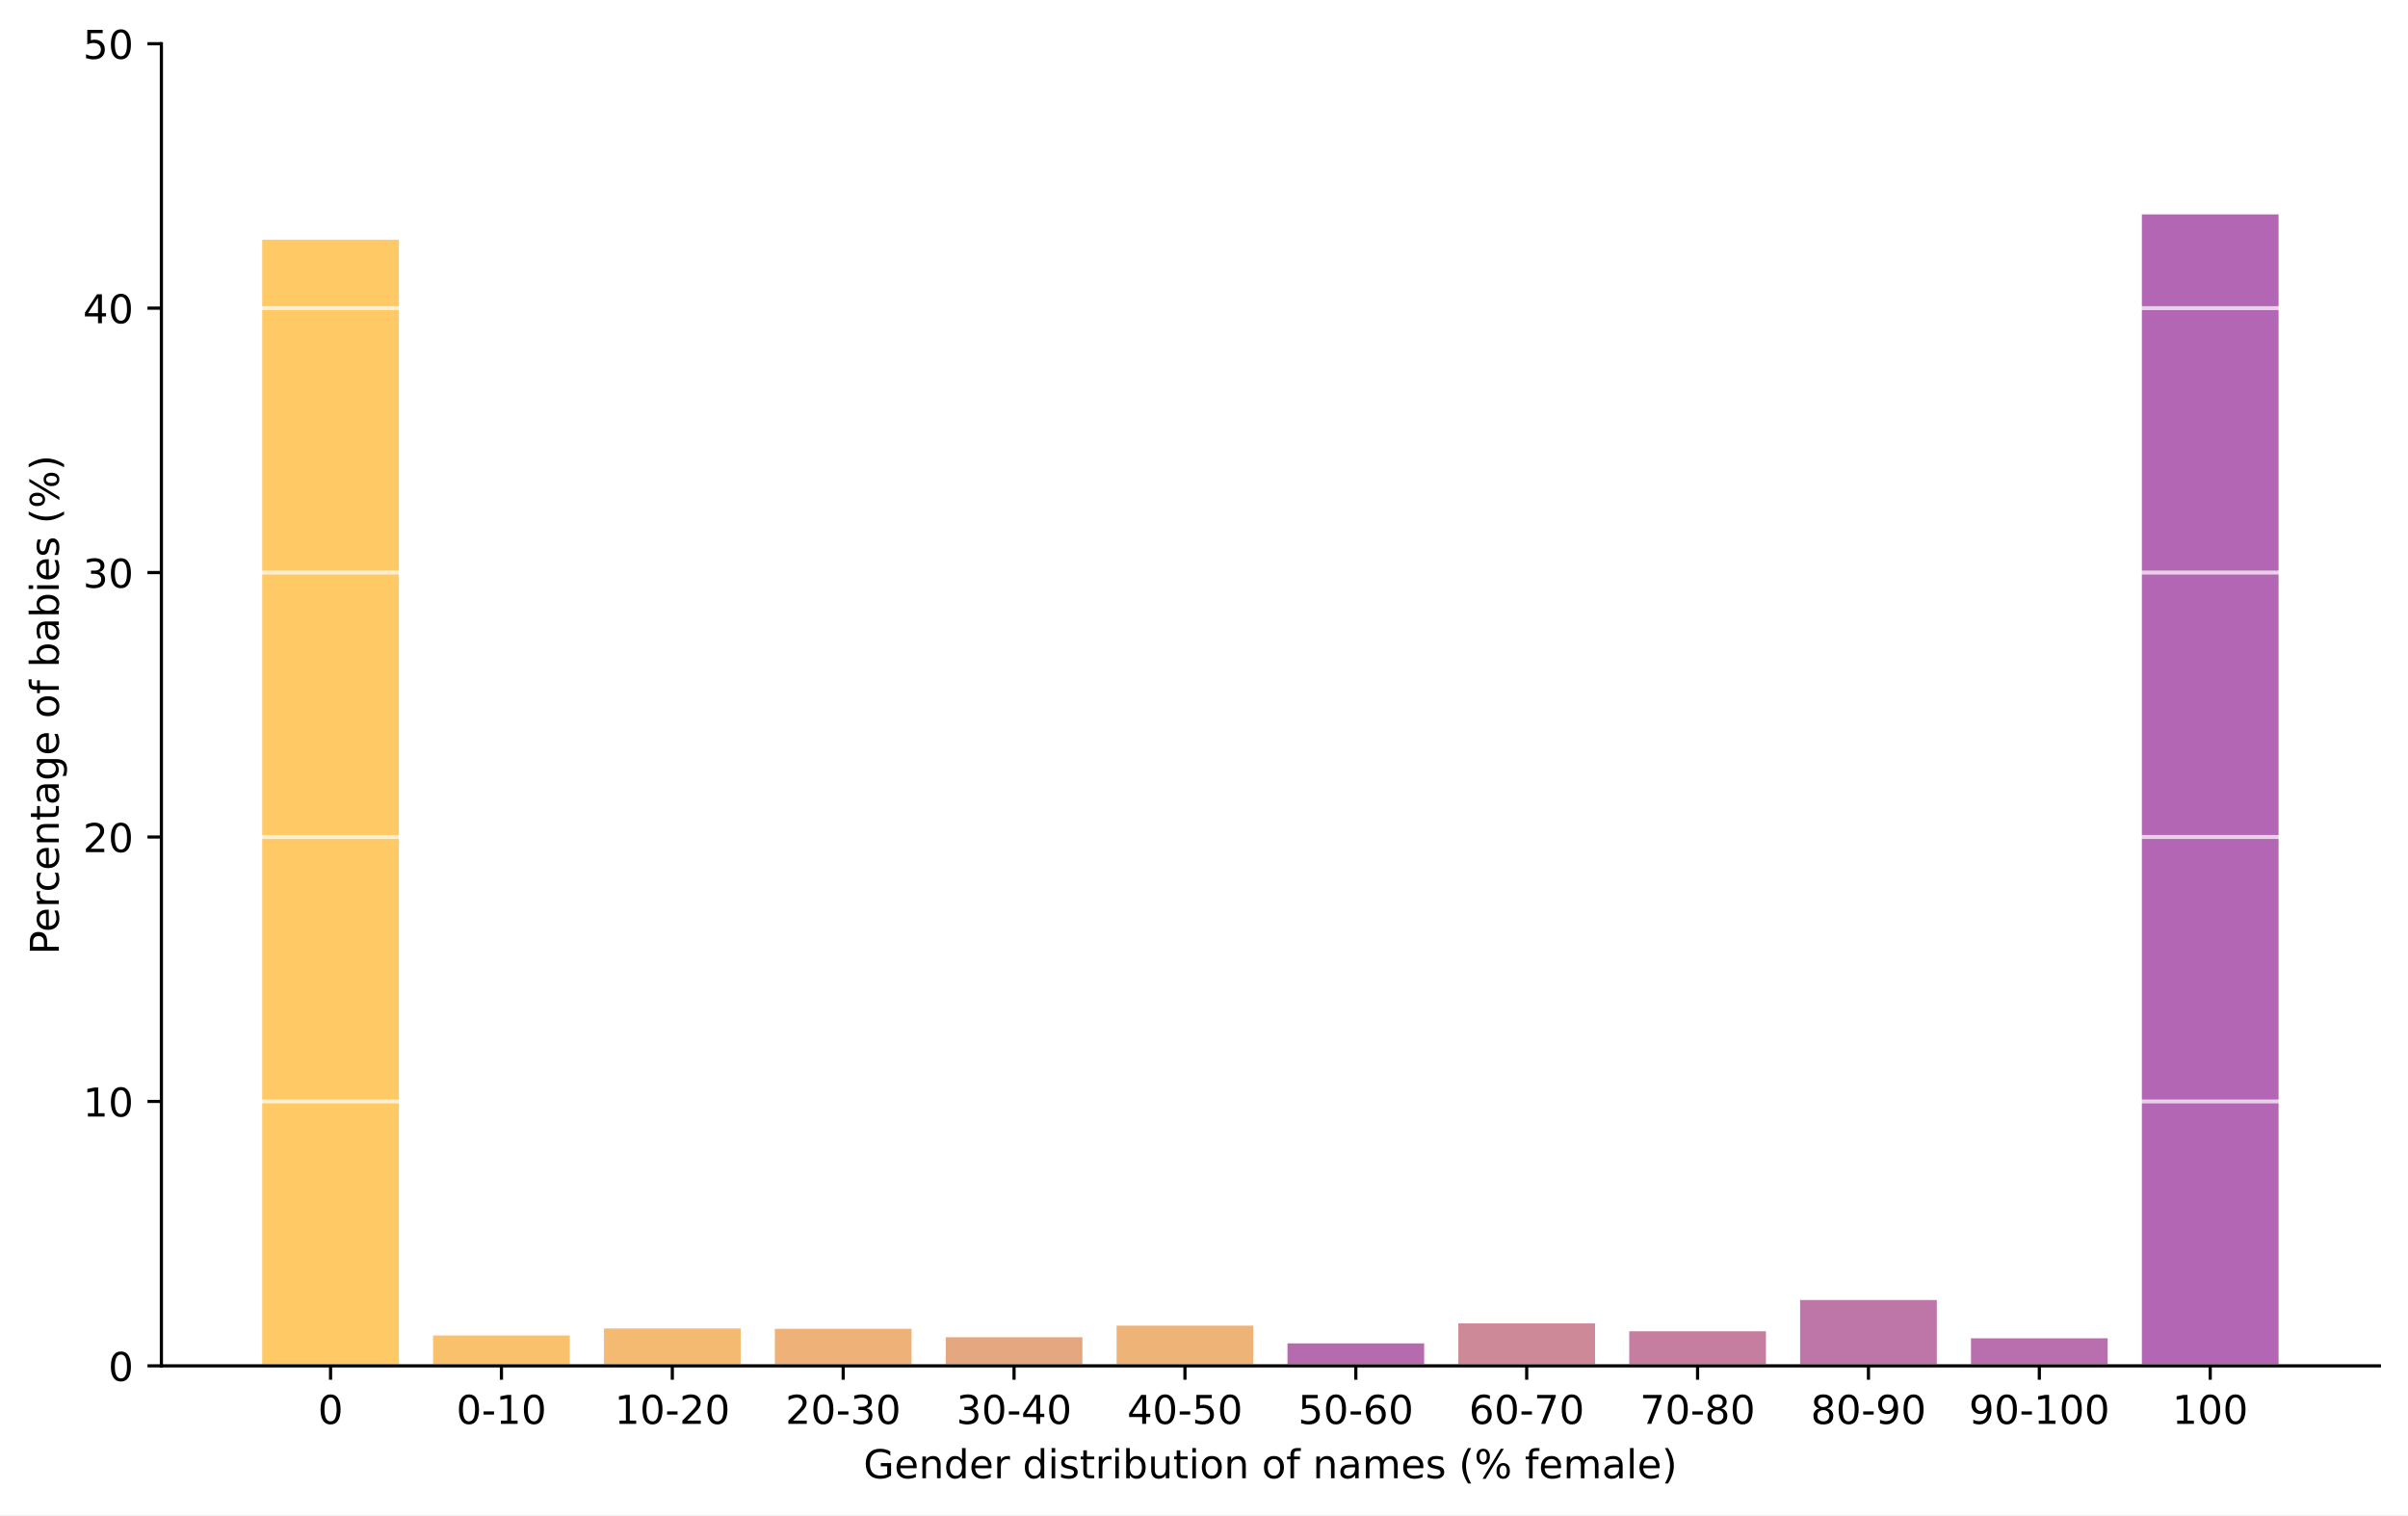
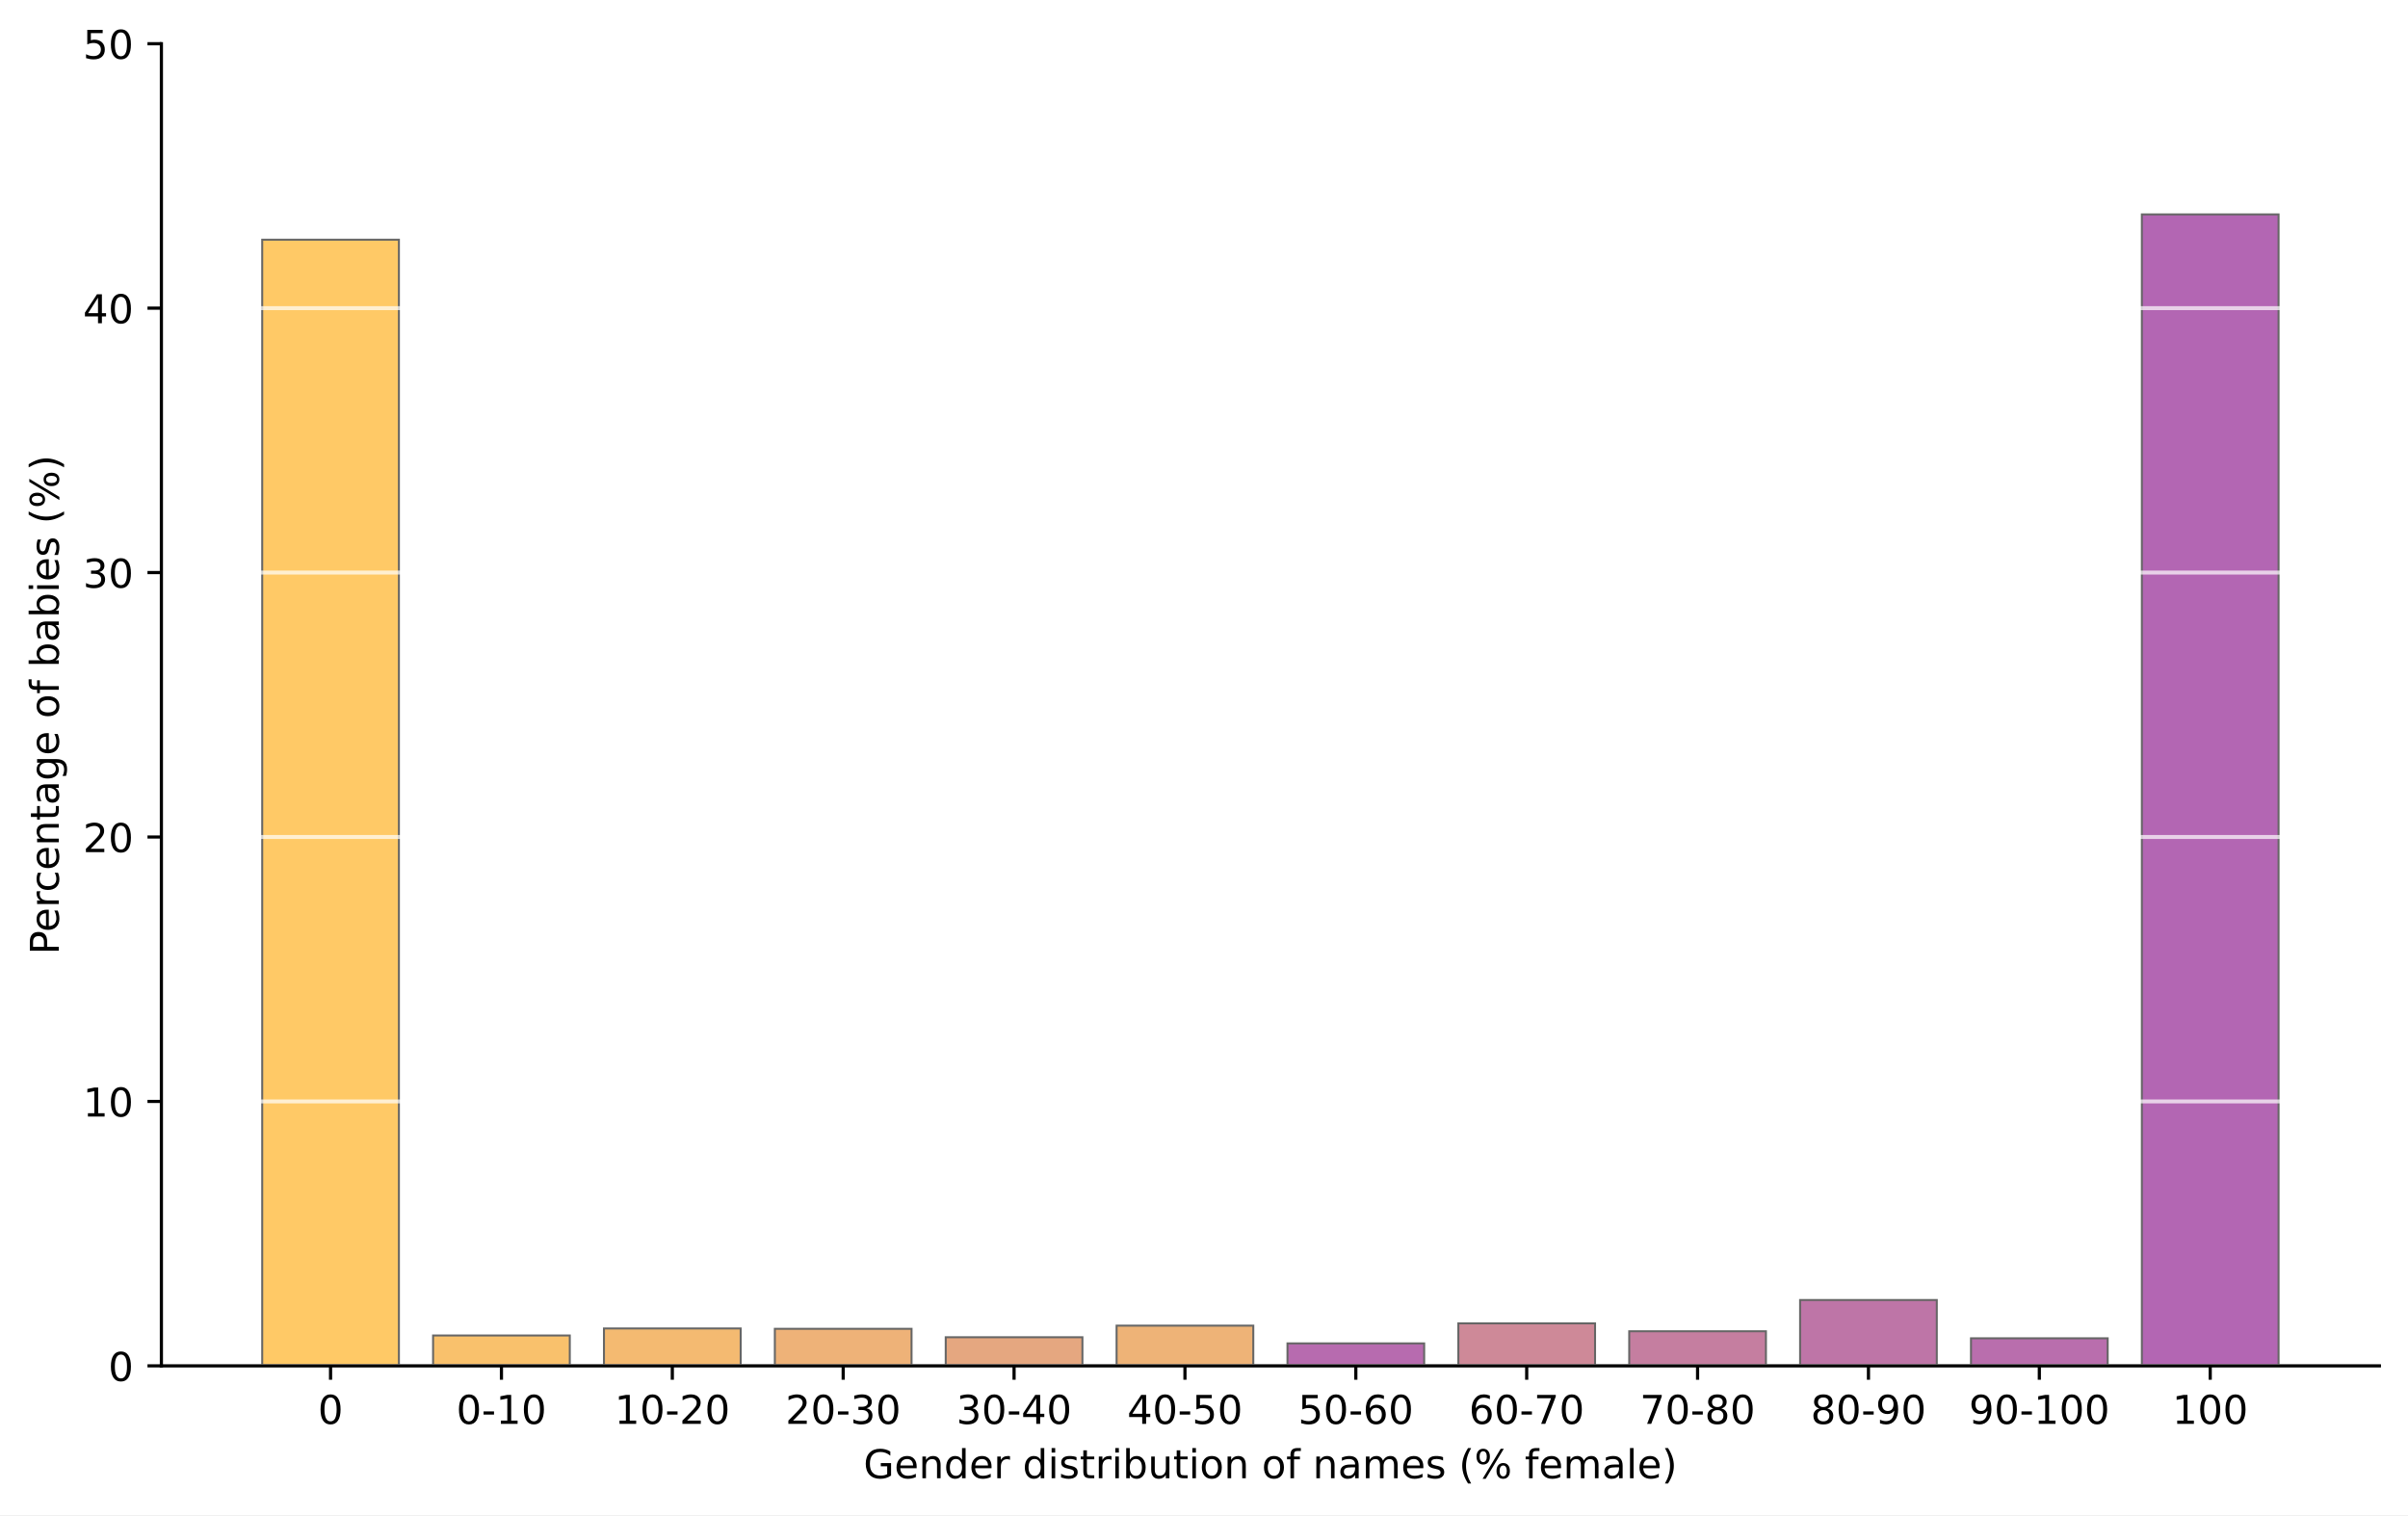
<svg xmlns="http://www.w3.org/2000/svg" xmlns:xlink="http://www.w3.org/1999/xlink" width="605.803pt" height="381.195pt" viewBox="0 0 605.803 381.195" version="1.1">
  <defs>
    <style type="text/css">*{stroke-linejoin: round; stroke-linecap: butt}</style>
  </defs>
  <g id="figure_1">
    <g id="patch_1">
      <path d="M 0 381.195  L 605.803 381.195  L 605.803 0  L 0 0  z " style="fill: #ffffff" />
    </g>
    <g id="axes_1">
      <g id="patch_2">
        <path d="M 40.603 343.639  L 598.603 343.639  L 598.603 10.999  L 40.603 10.999  z " style="fill: #ffffff" />
      </g>
      <g id="patch_3">
-         <path d="M 65.967 343.639  L 100.358 343.639  L 100.358 60.305  L 65.967 60.305  z " clip-path="url(#p995dcff036)" style="fill: #ffa500; opacity: 0.6" />
+         <path d="M 65.967 343.639  L 100.358 343.639  L 100.358 60.305  L 65.967 60.305  z " clip-path="url(#p2db63269e7)" style="fill: #ffa500; opacity: 0.6; stroke: #000000; stroke-width: 0.5; stroke-linejoin: miter" />
      </g>
      <g id="patch_4">
-         <path d="M 108.956 343.639  L 143.347 343.639  L 143.347 335.996  L 108.956 335.996  z " clip-path="url(#p995dcff036)" style="fill: #f5980a; opacity: 0.6" />
+         <path d="M 108.956 343.639  L 143.347 343.639  L 143.347 335.996  L 108.956 335.996  z " clip-path="url(#p2db63269e7)" style="fill: #f5980a; opacity: 0.6; stroke: #000000; stroke-width: 0.5; stroke-linejoin: miter" />
      </g>
      <g id="patch_5">
-         <path d="M 151.945 343.639  L 186.337 343.639  L 186.337 334.229  L 151.945 334.229  z " clip-path="url(#p995dcff036)" style="fill: #ec8c13; opacity: 0.6" />
+         <path d="M 151.945 343.639  L 186.337 343.639  L 186.337 334.229  L 151.945 334.229  z " clip-path="url(#p2db63269e7)" style="fill: #ec8c13; opacity: 0.6; stroke: #000000; stroke-width: 0.5; stroke-linejoin: miter" />
      </g>
      <g id="patch_6">
-         <path d="M 194.934 343.639  L 229.326 343.639  L 229.326 334.317  L 194.934 334.317  z " clip-path="url(#p995dcff036)" style="fill: #e27f1e; opacity: 0.6" />
+         <path d="M 194.934 343.639  L 229.326 343.639  L 229.326 334.317  L 194.934 334.317  z " clip-path="url(#p2db63269e7)" style="fill: #e27f1e; opacity: 0.6; stroke: #000000; stroke-width: 0.5; stroke-linejoin: miter" />
      </g>
      <g id="patch_7">
-         <path d="M 237.924 343.639  L 272.315 343.639  L 272.315 336.438  L 237.924 336.438  z " clip-path="url(#p995dcff036)" style="fill: #d46d2b; opacity: 0.6" />
+         <path d="M 237.924 343.639  L 272.315 343.639  L 272.315 336.438  L 237.924 336.438  z " clip-path="url(#p2db63269e7)" style="fill: #d46d2b; opacity: 0.6; stroke: #000000; stroke-width: 0.5; stroke-linejoin: miter" />
      </g>
      <g id="patch_8">
-         <path d="M 280.913 343.639  L 315.304 343.639  L 315.304 333.522  L 280.913 333.522  z " clip-path="url(#p995dcff036)" style="fill: #e3811c; opacity: 0.6" />
+         <path d="M 280.913 343.639  L 315.304 343.639  L 315.304 333.522  L 280.913 333.522  z " clip-path="url(#p2db63269e7)" style="fill: #e3811c; opacity: 0.6; stroke: #000000; stroke-width: 0.5; stroke-linejoin: miter" />
      </g>
      <g id="patch_9">
-         <path d="M 323.902 343.639  L 358.293 343.639  L 358.293 337.984  L 323.902 337.984  z " clip-path="url(#p995dcff036)" style="fill: #870979; opacity: 0.6" />
+         <path d="M 323.902 343.639  L 358.293 343.639  L 358.293 337.984  L 323.902 337.984  z " clip-path="url(#p2db63269e7)" style="fill: #870979; opacity: 0.6; stroke: #000000; stroke-width: 0.5; stroke-linejoin: miter" />
      </g>
      <g id="patch_10">
-         <path d="M 366.891 343.639  L 401.283 343.639  L 401.283 332.947  L 366.891 332.947  z " clip-path="url(#p995dcff036)" style="fill: #ad3a53; opacity: 0.6" />
+         <path d="M 366.891 343.639  L 401.283 343.639  L 401.283 332.947  L 366.891 332.947  z " clip-path="url(#p2db63269e7)" style="fill: #ad3a53; opacity: 0.6; stroke: #000000; stroke-width: 0.5; stroke-linejoin: miter" />
      </g>
      <g id="patch_11">
-         <path d="M 409.88 343.639  L 444.272 343.639  L 444.272 334.936  L 409.88 334.936  z " clip-path="url(#p995dcff036)" style="fill: #9f2861; opacity: 0.6" />
+         <path d="M 409.88 343.639  L 444.272 343.639  L 444.272 334.936  L 409.88 334.936  z " clip-path="url(#p2db63269e7)" style="fill: #9f2861; opacity: 0.6; stroke: #000000; stroke-width: 0.5; stroke-linejoin: miter" />
      </g>
      <g id="patch_12">
-         <path d="M 452.87 343.639  L 487.261 343.639  L 487.261 327.071  L 452.87 327.071  z " clip-path="url(#p995dcff036)" style="fill: #93196d; opacity: 0.6" />
+         <path d="M 452.87 343.639  L 487.261 343.639  L 487.261 327.071  L 452.87 327.071  z " clip-path="url(#p2db63269e7)" style="fill: #93196d; opacity: 0.6; stroke: #000000; stroke-width: 0.5; stroke-linejoin: miter" />
      </g>
      <g id="patch_13">
-         <path d="M 495.859 343.639  L 530.25 343.639  L 530.25 336.703  L 495.859 336.703  z " clip-path="url(#p995dcff036)" style="fill: #8a0d76; opacity: 0.6" />
+         <path d="M 495.859 343.639  L 530.25 343.639  L 530.25 336.703  L 495.859 336.703  z " clip-path="url(#p2db63269e7)" style="fill: #8a0d76; opacity: 0.6; stroke: #000000; stroke-width: 0.5; stroke-linejoin: miter" />
      </g>
      <g id="patch_14">
-         <path d="M 538.848 343.639  L 573.239 343.639  L 573.239 53.943  L 538.848 53.943  z " clip-path="url(#p995dcff036)" style="fill: #800080; opacity: 0.6" />
+         <path d="M 538.848 343.639  L 573.239 343.639  L 573.239 53.943  L 538.848 53.943  z " clip-path="url(#p2db63269e7)" style="fill: #800080; opacity: 0.6; stroke: #000000; stroke-width: 0.5; stroke-linejoin: miter" />
      </g>
      <g id="matplotlib.axis_1">
        <g id="xtick_1">
          <g id="line2d_1">
            <defs>
-               <path id="mebf0a37188" d="M 0 0  L 0 3.5  " style="stroke: #000000; stroke-width: 0.8" />
+               <path id="m149eb5a050" d="M 0 0  L 0 3.5  " style="stroke: #000000; stroke-width: 0.8" />
            </defs>
            <g>
-               <use xlink:href="#mebf0a37188" x="83.162" y="343.639" style="stroke: #000000; stroke-width: 0.8" />
+               <use xlink:href="#m149eb5a050" x="83.162" y="343.639" style="stroke: #000000; stroke-width: 0.8" />
            </g>
          </g>
          <g id="text_1">
            <g transform="translate(79.9812 358.2377) scale(0.1 -0.1)">
              <defs>
                <path id="DejaVuSans-30" d="M 2034 4250  Q 1547 4250 1301 3770  Q 1056 3291 1056 2328  Q 1056 1369 1301 889  Q 1547 409 2034 409  Q 2525 409 2770 889  Q 3016 1369 3016 2328  Q 3016 3291 2770 3770  Q 2525 4250 2034 4250  z M 2034 4750  Q 2819 4750 3233 4129  Q 3647 3509 3647 2328  Q 3647 1150 3233 529  Q 2819 -91 2034 -91  Q 1250 -91 836 529  Q 422 1150 422 2328  Q 422 3509 836 4129  Q 1250 4750 2034 4750  z " transform="scale(0.015625)" />
              </defs>
              <use xlink:href="#DejaVuSans-30" />
            </g>
          </g>
        </g>
        <g id="xtick_2">
          <g id="line2d_2">
            <g>
-               <use xlink:href="#mebf0a37188" x="126.152" y="343.639" style="stroke: #000000; stroke-width: 0.8" />
+               <use xlink:href="#m149eb5a050" x="126.152" y="343.639" style="stroke: #000000; stroke-width: 0.8" />
            </g>
          </g>
          <g id="text_2">
            <g transform="translate(114.804 358.2377) scale(0.1 -0.1)">
              <defs>
                <path id="DejaVuSans-2d" d="M 313 2009  L 1997 2009  L 1997 1497  L 313 1497  L 313 2009  z " transform="scale(0.015625)" />
                <path id="DejaVuSans-31" d="M 794 531  L 1825 531  L 1825 4091  L 703 3866  L 703 4441  L 1819 4666  L 2450 4666  L 2450 531  L 3481 531  L 3481 0  L 794 0  L 794 531  z " transform="scale(0.015625)" />
              </defs>
              <use xlink:href="#DejaVuSans-30" />
              <use xlink:href="#DejaVuSans-2d" transform="translate(63.62305 0)" />
              <use xlink:href="#DejaVuSans-31" transform="translate(99.70703 0)" />
              <use xlink:href="#DejaVuSans-30" transform="translate(163.3301 0)" />
            </g>
          </g>
        </g>
        <g id="xtick_3">
          <g id="line2d_3">
            <g>
-               <use xlink:href="#mebf0a37188" x="169.141" y="343.639" style="stroke: #000000; stroke-width: 0.8" />
+               <use xlink:href="#m149eb5a050" x="169.141" y="343.639" style="stroke: #000000; stroke-width: 0.8" />
            </g>
          </g>
          <g id="text_3">
            <g transform="translate(154.612 358.2377) scale(0.1 -0.1)">
              <defs>
                <path id="DejaVuSans-32" d="M 1228 531  L 3431 531  L 3431 0  L 469 0  L 469 531  Q 828 903 1448 1529  Q 2069 2156 2228 2338  Q 2531 2678 2651 2914  Q 2772 3150 2772 3378  Q 2772 3750 2511 3984  Q 2250 4219 1831 4219  Q 1534 4219 1204 4116  Q 875 4013 500 3803  L 500 4441  Q 881 4594 1212 4672  Q 1544 4750 1819 4750  Q 2544 4750 2975 4387  Q 3406 4025 3406 3419  Q 3406 3131 3298 2873  Q 3191 2616 2906 2266  Q 2828 2175 2409 1742  Q 1991 1309 1228 531  z " transform="scale(0.015625)" />
              </defs>
              <use xlink:href="#DejaVuSans-31" />
              <use xlink:href="#DejaVuSans-30" transform="translate(63.62305 0)" />
              <use xlink:href="#DejaVuSans-2d" transform="translate(127.2461 0)" />
              <use xlink:href="#DejaVuSans-32" transform="translate(163.3301 0)" />
              <use xlink:href="#DejaVuSans-30" transform="translate(226.9531 0)" />
            </g>
          </g>
        </g>
        <g id="xtick_4">
          <g id="line2d_4">
            <g>
-               <use xlink:href="#mebf0a37188" x="212.13" y="343.639" style="stroke: #000000; stroke-width: 0.8" />
+               <use xlink:href="#m149eb5a050" x="212.13" y="343.639" style="stroke: #000000; stroke-width: 0.8" />
            </g>
          </g>
          <g id="text_4">
            <g transform="translate(197.6012 358.2377) scale(0.1 -0.1)">
              <defs>
                <path id="DejaVuSans-33" d="M 2597 2516  Q 3050 2419 3304 2112  Q 3559 1806 3559 1356  Q 3559 666 3084 287  Q 2609 -91 1734 -91  Q 1441 -91 1130 -33  Q 819 25 488 141  L 488 750  Q 750 597 1062 519  Q 1375 441 1716 441  Q 2309 441 2620 675  Q 2931 909 2931 1356  Q 2931 1769 2642 2001  Q 2353 2234 1838 2234  L 1294 2234  L 1294 2753  L 1863 2753  Q 2328 2753 2575 2939  Q 2822 3125 2822 3475  Q 2822 3834 2567 4026  Q 2313 4219 1838 4219  Q 1578 4219 1281 4162  Q 984 4106 628 3988  L 628 4550  Q 988 4650 1302 4700  Q 1616 4750 1894 4750  Q 2613 4750 3031 4423  Q 3450 4097 3450 3541  Q 3450 3153 3228 2886  Q 3006 2619 2597 2516  z " transform="scale(0.015625)" />
              </defs>
              <use xlink:href="#DejaVuSans-32" />
              <use xlink:href="#DejaVuSans-30" transform="translate(63.62305 0)" />
              <use xlink:href="#DejaVuSans-2d" transform="translate(127.2461 0)" />
              <use xlink:href="#DejaVuSans-33" transform="translate(163.3301 0)" />
              <use xlink:href="#DejaVuSans-30" transform="translate(226.9531 0)" />
            </g>
          </g>
        </g>
        <g id="xtick_5">
          <g id="line2d_5">
            <g>
-               <use xlink:href="#mebf0a37188" x="255.119" y="343.639" style="stroke: #000000; stroke-width: 0.8" />
+               <use xlink:href="#m149eb5a050" x="255.119" y="343.639" style="stroke: #000000; stroke-width: 0.8" />
            </g>
          </g>
          <g id="text_5">
            <g transform="translate(240.5904 358.2377) scale(0.1 -0.1)">
              <defs>
                <path id="DejaVuSans-34" d="M 2419 4116  L 825 1625  L 2419 1625  L 2419 4116  z M 2253 4666  L 3047 4666  L 3047 1625  L 3713 1625  L 3713 1100  L 3047 1100  L 3047 0  L 2419 0  L 2419 1100  L 313 1100  L 313 1709  L 2253 4666  z " transform="scale(0.015625)" />
              </defs>
              <use xlink:href="#DejaVuSans-33" />
              <use xlink:href="#DejaVuSans-30" transform="translate(63.62305 0)" />
              <use xlink:href="#DejaVuSans-2d" transform="translate(127.2461 0)" />
              <use xlink:href="#DejaVuSans-34" transform="translate(163.3301 0)" />
              <use xlink:href="#DejaVuSans-30" transform="translate(226.9531 0)" />
            </g>
          </g>
        </g>
        <g id="xtick_6">
          <g id="line2d_6">
            <g>
-               <use xlink:href="#mebf0a37188" x="298.109" y="343.639" style="stroke: #000000; stroke-width: 0.8" />
+               <use xlink:href="#m149eb5a050" x="298.109" y="343.639" style="stroke: #000000; stroke-width: 0.8" />
            </g>
          </g>
          <g id="text_6">
            <g transform="translate(283.5796 358.2377) scale(0.1 -0.1)">
              <defs>
                <path id="DejaVuSans-35" d="M 691 4666  L 3169 4666  L 3169 4134  L 1269 4134  L 1269 2991  Q 1406 3038 1543 3061  Q 1681 3084 1819 3084  Q 2600 3084 3056 2656  Q 3513 2228 3513 1497  Q 3513 744 3044 326  Q 2575 -91 1722 -91  Q 1428 -91 1123 -41  Q 819 9 494 109  L 494 744  Q 775 591 1075 516  Q 1375 441 1709 441  Q 2250 441 2565 725  Q 2881 1009 2881 1497  Q 2881 1984 2565 2268  Q 2250 2553 1709 2553  Q 1456 2553 1204 2497  Q 953 2441 691 2322  L 691 4666  z " transform="scale(0.015625)" />
              </defs>
              <use xlink:href="#DejaVuSans-34" />
              <use xlink:href="#DejaVuSans-30" transform="translate(63.62305 0)" />
              <use xlink:href="#DejaVuSans-2d" transform="translate(127.2461 0)" />
              <use xlink:href="#DejaVuSans-35" transform="translate(163.3301 0)" />
              <use xlink:href="#DejaVuSans-30" transform="translate(226.9531 0)" />
            </g>
          </g>
        </g>
        <g id="xtick_7">
          <g id="line2d_7">
            <g>
-               <use xlink:href="#mebf0a37188" x="341.098" y="343.639" style="stroke: #000000; stroke-width: 0.8" />
+               <use xlink:href="#m149eb5a050" x="341.098" y="343.639" style="stroke: #000000; stroke-width: 0.8" />
            </g>
          </g>
          <g id="text_7">
            <g transform="translate(326.5688 358.2377) scale(0.1 -0.1)">
              <defs>
                <path id="DejaVuSans-36" d="M 2113 2584  Q 1688 2584 1439 2293  Q 1191 2003 1191 1497  Q 1191 994 1439 701  Q 1688 409 2113 409  Q 2538 409 2786 701  Q 3034 994 3034 1497  Q 3034 2003 2786 2293  Q 2538 2584 2113 2584  z M 3366 4563  L 3366 3988  Q 3128 4100 2886 4159  Q 2644 4219 2406 4219  Q 1781 4219 1451 3797  Q 1122 3375 1075 2522  Q 1259 2794 1537 2939  Q 1816 3084 2150 3084  Q 2853 3084 3261 2657  Q 3669 2231 3669 1497  Q 3669 778 3244 343  Q 2819 -91 2113 -91  Q 1303 -91 875 529  Q 447 1150 447 2328  Q 447 3434 972 4092  Q 1497 4750 2381 4750  Q 2619 4750 2861 4703  Q 3103 4656 3366 4563  z " transform="scale(0.015625)" />
              </defs>
              <use xlink:href="#DejaVuSans-35" />
              <use xlink:href="#DejaVuSans-30" transform="translate(63.62305 0)" />
              <use xlink:href="#DejaVuSans-2d" transform="translate(127.2461 0)" />
              <use xlink:href="#DejaVuSans-36" transform="translate(163.3301 0)" />
              <use xlink:href="#DejaVuSans-30" transform="translate(226.9531 0)" />
            </g>
          </g>
        </g>
        <g id="xtick_8">
          <g id="line2d_8">
            <g>
-               <use xlink:href="#mebf0a37188" x="384.087" y="343.639" style="stroke: #000000; stroke-width: 0.8" />
+               <use xlink:href="#m149eb5a050" x="384.087" y="343.639" style="stroke: #000000; stroke-width: 0.8" />
            </g>
          </g>
          <g id="text_8">
            <g transform="translate(369.558 358.2377) scale(0.1 -0.1)">
              <defs>
                <path id="DejaVuSans-37" d="M 525 4666  L 3525 4666  L 3525 4397  L 1831 0  L 1172 0  L 2766 4134  L 525 4134  L 525 4666  z " transform="scale(0.015625)" />
              </defs>
              <use xlink:href="#DejaVuSans-36" />
              <use xlink:href="#DejaVuSans-30" transform="translate(63.62305 0)" />
              <use xlink:href="#DejaVuSans-2d" transform="translate(127.2461 0)" />
              <use xlink:href="#DejaVuSans-37" transform="translate(163.3301 0)" />
              <use xlink:href="#DejaVuSans-30" transform="translate(226.9531 0)" />
            </g>
          </g>
        </g>
        <g id="xtick_9">
          <g id="line2d_9">
            <g>
-               <use xlink:href="#mebf0a37188" x="427.076" y="343.639" style="stroke: #000000; stroke-width: 0.8" />
+               <use xlink:href="#m149eb5a050" x="427.076" y="343.639" style="stroke: #000000; stroke-width: 0.8" />
            </g>
          </g>
          <g id="text_9">
            <g transform="translate(412.5473 358.2377) scale(0.1 -0.1)">
              <defs>
                <path id="DejaVuSans-38" d="M 2034 2216  Q 1584 2216 1326 1975  Q 1069 1734 1069 1313  Q 1069 891 1326 650  Q 1584 409 2034 409  Q 2484 409 2743 651  Q 3003 894 3003 1313  Q 3003 1734 2745 1975  Q 2488 2216 2034 2216  z M 1403 2484  Q 997 2584 770 2862  Q 544 3141 544 3541  Q 544 4100 942 4425  Q 1341 4750 2034 4750  Q 2731 4750 3128 4425  Q 3525 4100 3525 3541  Q 3525 3141 3298 2862  Q 3072 2584 2669 2484  Q 3125 2378 3379 2068  Q 3634 1759 3634 1313  Q 3634 634 3220 271  Q 2806 -91 2034 -91  Q 1263 -91 848 271  Q 434 634 434 1313  Q 434 1759 690 2068  Q 947 2378 1403 2484  z M 1172 3481  Q 1172 3119 1398 2916  Q 1625 2713 2034 2713  Q 2441 2713 2670 2916  Q 2900 3119 2900 3481  Q 2900 3844 2670 4047  Q 2441 4250 2034 4250  Q 1625 4250 1398 4047  Q 1172 3844 1172 3481  z " transform="scale(0.015625)" />
              </defs>
              <use xlink:href="#DejaVuSans-37" />
              <use xlink:href="#DejaVuSans-30" transform="translate(63.62305 0)" />
              <use xlink:href="#DejaVuSans-2d" transform="translate(127.2461 0)" />
              <use xlink:href="#DejaVuSans-38" transform="translate(163.3301 0)" />
              <use xlink:href="#DejaVuSans-30" transform="translate(226.9531 0)" />
            </g>
          </g>
        </g>
        <g id="xtick_10">
          <g id="line2d_10">
            <g>
-               <use xlink:href="#mebf0a37188" x="470.065" y="343.639" style="stroke: #000000; stroke-width: 0.8" />
+               <use xlink:href="#m149eb5a050" x="470.065" y="343.639" style="stroke: #000000; stroke-width: 0.8" />
            </g>
          </g>
          <g id="text_10">
            <g transform="translate(455.5365 358.2377) scale(0.1 -0.1)">
              <defs>
                <path id="DejaVuSans-39" d="M 703 97  L 703 672  Q 941 559 1184 500  Q 1428 441 1663 441  Q 2288 441 2617 861  Q 2947 1281 2994 2138  Q 2813 1869 2534 1725  Q 2256 1581 1919 1581  Q 1219 1581 811 2004  Q 403 2428 403 3163  Q 403 3881 828 4315  Q 1253 4750 1959 4750  Q 2769 4750 3195 4129  Q 3622 3509 3622 2328  Q 3622 1225 3098 567  Q 2575 -91 1691 -91  Q 1453 -91 1209 -44  Q 966 3 703 97  z M 1959 2075  Q 2384 2075 2632 2365  Q 2881 2656 2881 3163  Q 2881 3666 2632 3958  Q 2384 4250 1959 4250  Q 1534 4250 1286 3958  Q 1038 3666 1038 3163  Q 1038 2656 1286 2365  Q 1534 2075 1959 2075  z " transform="scale(0.015625)" />
              </defs>
              <use xlink:href="#DejaVuSans-38" />
              <use xlink:href="#DejaVuSans-30" transform="translate(63.62305 0)" />
              <use xlink:href="#DejaVuSans-2d" transform="translate(127.2461 0)" />
              <use xlink:href="#DejaVuSans-39" transform="translate(163.3301 0)" />
              <use xlink:href="#DejaVuSans-30" transform="translate(226.9531 0)" />
            </g>
          </g>
        </g>
        <g id="xtick_11">
          <g id="line2d_11">
            <g>
-               <use xlink:href="#mebf0a37188" x="513.055" y="343.639" style="stroke: #000000; stroke-width: 0.8" />
+               <use xlink:href="#m149eb5a050" x="513.055" y="343.639" style="stroke: #000000; stroke-width: 0.8" />
            </g>
          </g>
          <g id="text_11">
            <g transform="translate(495.3444 358.2377) scale(0.1 -0.1)">
              <use xlink:href="#DejaVuSans-39" />
              <use xlink:href="#DejaVuSans-30" transform="translate(63.62305 0)" />
              <use xlink:href="#DejaVuSans-2d" transform="translate(127.2461 0)" />
              <use xlink:href="#DejaVuSans-31" transform="translate(163.3301 0)" />
              <use xlink:href="#DejaVuSans-30" transform="translate(226.9531 0)" />
              <use xlink:href="#DejaVuSans-30" transform="translate(290.5762 0)" />
            </g>
          </g>
        </g>
        <g id="xtick_12">
          <g id="line2d_12">
            <g>
-               <use xlink:href="#mebf0a37188" x="556.044" y="343.639" style="stroke: #000000; stroke-width: 0.8" />
+               <use xlink:href="#m149eb5a050" x="556.044" y="343.639" style="stroke: #000000; stroke-width: 0.8" />
            </g>
          </g>
          <g id="text_12">
            <g transform="translate(546.5001 358.2377) scale(0.1 -0.1)">
              <use xlink:href="#DejaVuSans-31" />
              <use xlink:href="#DejaVuSans-30" transform="translate(63.62305 0)" />
              <use xlink:href="#DejaVuSans-30" transform="translate(127.2461 0)" />
            </g>
          </g>
        </g>
        <g id="text_13">
          <g transform="translate(217.2461 371.9158) scale(0.1 -0.1)">
            <defs>
              <path id="DejaVuSans-47" d="M 3809 666  L 3809 1919  L 2778 1919  L 2778 2438  L 4434 2438  L 4434 434  Q 4069 175 3628 42  Q 3188 -91 2688 -91  Q 1594 -91 976 548  Q 359 1188 359 2328  Q 359 3472 976 4111  Q 1594 4750 2688 4750  Q 3144 4750 3555 4637  Q 3966 4525 4313 4306  L 4313 3634  Q 3963 3931 3569 4081  Q 3175 4231 2741 4231  Q 1884 4231 1454 3753  Q 1025 3275 1025 2328  Q 1025 1384 1454 906  Q 1884 428 2741 428  Q 3075 428 3337 486  Q 3600 544 3809 666  z " transform="scale(0.015625)" />
              <path id="DejaVuSans-65" d="M 3597 1894  L 3597 1613  L 953 1613  Q 991 1019 1311 708  Q 1631 397 2203 397  Q 2534 397 2845 478  Q 3156 559 3463 722  L 3463 178  Q 3153 47 2828 -22  Q 2503 -91 2169 -91  Q 1331 -91 842 396  Q 353 884 353 1716  Q 353 2575 817 3079  Q 1281 3584 2069 3584  Q 2775 3584 3186 3129  Q 3597 2675 3597 1894  z M 3022 2063  Q 3016 2534 2758 2815  Q 2500 3097 2075 3097  Q 1594 3097 1305 2825  Q 1016 2553 972 2059  L 3022 2063  z " transform="scale(0.015625)" />
              <path id="DejaVuSans-6e" d="M 3513 2113  L 3513 0  L 2938 0  L 2938 2094  Q 2938 2591 2744 2837  Q 2550 3084 2163 3084  Q 1697 3084 1428 2787  Q 1159 2491 1159 1978  L 1159 0  L 581 0  L 581 3500  L 1159 3500  L 1159 2956  Q 1366 3272 1645 3428  Q 1925 3584 2291 3584  Q 2894 3584 3203 3211  Q 3513 2838 3513 2113  z " transform="scale(0.015625)" />
              <path id="DejaVuSans-64" d="M 2906 2969  L 2906 4863  L 3481 4863  L 3481 0  L 2906 0  L 2906 525  Q 2725 213 2448 61  Q 2172 -91 1784 -91  Q 1150 -91 751 415  Q 353 922 353 1747  Q 353 2572 751 3078  Q 1150 3584 1784 3584  Q 2172 3584 2448 3432  Q 2725 3281 2906 2969  z M 947 1747  Q 947 1113 1208 752  Q 1469 391 1925 391  Q 2381 391 2643 752  Q 2906 1113 2906 1747  Q 2906 2381 2643 2742  Q 2381 3103 1925 3103  Q 1469 3103 1208 2742  Q 947 2381 947 1747  z " transform="scale(0.015625)" />
              <path id="DejaVuSans-72" d="M 2631 2963  Q 2534 3019 2420 3045  Q 2306 3072 2169 3072  Q 1681 3072 1420 2755  Q 1159 2438 1159 1844  L 1159 0  L 581 0  L 581 3500  L 1159 3500  L 1159 2956  Q 1341 3275 1631 3429  Q 1922 3584 2338 3584  Q 2397 3584 2469 3576  Q 2541 3569 2628 3553  L 2631 2963  z " transform="scale(0.015625)" />
              <path id="DejaVuSans-20" transform="scale(0.015625)" />
              <path id="DejaVuSans-69" d="M 603 3500  L 1178 3500  L 1178 0  L 603 0  L 603 3500  z M 603 4863  L 1178 4863  L 1178 4134  L 603 4134  L 603 4863  z " transform="scale(0.015625)" />
              <path id="DejaVuSans-73" d="M 2834 3397  L 2834 2853  Q 2591 2978 2328 3040  Q 2066 3103 1784 3103  Q 1356 3103 1142 2972  Q 928 2841 928 2578  Q 928 2378 1081 2264  Q 1234 2150 1697 2047  L 1894 2003  Q 2506 1872 2764 1633  Q 3022 1394 3022 966  Q 3022 478 2636 193  Q 2250 -91 1575 -91  Q 1294 -91 989 -36  Q 684 19 347 128  L 347 722  Q 666 556 975 473  Q 1284 391 1588 391  Q 1994 391 2212 530  Q 2431 669 2431 922  Q 2431 1156 2273 1281  Q 2116 1406 1581 1522  L 1381 1569  Q 847 1681 609 1914  Q 372 2147 372 2553  Q 372 3047 722 3315  Q 1072 3584 1716 3584  Q 2034 3584 2315 3537  Q 2597 3491 2834 3397  z " transform="scale(0.015625)" />
              <path id="DejaVuSans-74" d="M 1172 4494  L 1172 3500  L 2356 3500  L 2356 3053  L 1172 3053  L 1172 1153  Q 1172 725 1289 603  Q 1406 481 1766 481  L 2356 481  L 2356 0  L 1766 0  Q 1100 0 847 248  Q 594 497 594 1153  L 594 3053  L 172 3053  L 172 3500  L 594 3500  L 594 4494  L 1172 4494  z " transform="scale(0.015625)" />
              <path id="DejaVuSans-62" d="M 3116 1747  Q 3116 2381 2855 2742  Q 2594 3103 2138 3103  Q 1681 3103 1420 2742  Q 1159 2381 1159 1747  Q 1159 1113 1420 752  Q 1681 391 2138 391  Q 2594 391 2855 752  Q 3116 1113 3116 1747  z M 1159 2969  Q 1341 3281 1617 3432  Q 1894 3584 2278 3584  Q 2916 3584 3314 3078  Q 3713 2572 3713 1747  Q 3713 922 3314 415  Q 2916 -91 2278 -91  Q 1894 -91 1617 61  Q 1341 213 1159 525  L 1159 0  L 581 0  L 581 4863  L 1159 4863  L 1159 2969  z " transform="scale(0.015625)" />
              <path id="DejaVuSans-75" d="M 544 1381  L 544 3500  L 1119 3500  L 1119 1403  Q 1119 906 1312 657  Q 1506 409 1894 409  Q 2359 409 2629 706  Q 2900 1003 2900 1516  L 2900 3500  L 3475 3500  L 3475 0  L 2900 0  L 2900 538  Q 2691 219 2414 64  Q 2138 -91 1772 -91  Q 1169 -91 856 284  Q 544 659 544 1381  z M 1991 3584  L 1991 3584  z " transform="scale(0.015625)" />
              <path id="DejaVuSans-6f" d="M 1959 3097  Q 1497 3097 1228 2736  Q 959 2375 959 1747  Q 959 1119 1226 758  Q 1494 397 1959 397  Q 2419 397 2687 759  Q 2956 1122 2956 1747  Q 2956 2369 2687 2733  Q 2419 3097 1959 3097  z M 1959 3584  Q 2709 3584 3137 3096  Q 3566 2609 3566 1747  Q 3566 888 3137 398  Q 2709 -91 1959 -91  Q 1206 -91 779 398  Q 353 888 353 1747  Q 353 2609 779 3096  Q 1206 3584 1959 3584  z " transform="scale(0.015625)" />
              <path id="DejaVuSans-66" d="M 2375 4863  L 2375 4384  L 1825 4384  Q 1516 4384 1395 4259  Q 1275 4134 1275 3809  L 1275 3500  L 2222 3500  L 2222 3053  L 1275 3053  L 1275 0  L 697 0  L 697 3053  L 147 3053  L 147 3500  L 697 3500  L 697 3744  Q 697 4328 969 4595  Q 1241 4863 1831 4863  L 2375 4863  z " transform="scale(0.015625)" />
              <path id="DejaVuSans-61" d="M 2194 1759  Q 1497 1759 1228 1600  Q 959 1441 959 1056  Q 959 750 1161 570  Q 1363 391 1709 391  Q 2188 391 2477 730  Q 2766 1069 2766 1631  L 2766 1759  L 2194 1759  z M 3341 1997  L 3341 0  L 2766 0  L 2766 531  Q 2569 213 2275 61  Q 1981 -91 1556 -91  Q 1019 -91 701 211  Q 384 513 384 1019  Q 384 1609 779 1909  Q 1175 2209 1959 2209  L 2766 2209  L 2766 2266  Q 2766 2663 2505 2880  Q 2244 3097 1772 3097  Q 1472 3097 1187 3025  Q 903 2953 641 2809  L 641 3341  Q 956 3463 1253 3523  Q 1550 3584 1831 3584  Q 2591 3584 2966 3190  Q 3341 2797 3341 1997  z " transform="scale(0.015625)" />
              <path id="DejaVuSans-6d" d="M 3328 2828  Q 3544 3216 3844 3400  Q 4144 3584 4550 3584  Q 5097 3584 5394 3201  Q 5691 2819 5691 2113  L 5691 0  L 5113 0  L 5113 2094  Q 5113 2597 4934 2840  Q 4756 3084 4391 3084  Q 3944 3084 3684 2787  Q 3425 2491 3425 1978  L 3425 0  L 2847 0  L 2847 2094  Q 2847 2600 2669 2842  Q 2491 3084 2119 3084  Q 1678 3084 1418 2786  Q 1159 2488 1159 1978  L 1159 0  L 581 0  L 581 3500  L 1159 3500  L 1159 2956  Q 1356 3278 1631 3431  Q 1906 3584 2284 3584  Q 2666 3584 2933 3390  Q 3200 3197 3328 2828  z " transform="scale(0.015625)" />
              <path id="DejaVuSans-28" d="M 1984 4856  Q 1566 4138 1362 3434  Q 1159 2731 1159 2009  Q 1159 1288 1364 580  Q 1569 -128 1984 -844  L 1484 -844  Q 1016 -109 783 600  Q 550 1309 550 2009  Q 550 2706 781 3412  Q 1013 4119 1484 4856  L 1984 4856  z " transform="scale(0.015625)" />
              <path id="DejaVuSans-25" d="M 4653 2053  Q 4381 2053 4226 1822  Q 4072 1591 4072 1178  Q 4072 772 4226 539  Q 4381 306 4653 306  Q 4919 306 5073 539  Q 5228 772 5228 1178  Q 5228 1588 5073 1820  Q 4919 2053 4653 2053  z M 4653 2450  Q 5147 2450 5437 2106  Q 5728 1763 5728 1178  Q 5728 594 5436 251  Q 5144 -91 4653 -91  Q 4153 -91 3862 251  Q 3572 594 3572 1178  Q 3572 1766 3864 2108  Q 4156 2450 4653 2450  z M 1428 4353  Q 1159 4353 1004 4120  Q 850 3888 850 3481  Q 850 3069 1003 2837  Q 1156 2606 1428 2606  Q 1700 2606 1854 2837  Q 2009 3069 2009 3481  Q 2009 3884 1853 4118  Q 1697 4353 1428 4353  z M 4250 4750  L 4750 4750  L 1831 -91  L 1331 -91  L 4250 4750  z M 1428 4750  Q 1922 4750 2215 4408  Q 2509 4066 2509 3481  Q 2509 2891 2217 2550  Q 1925 2209 1428 2209  Q 931 2209 642 2551  Q 353 2894 353 3481  Q 353 4063 643 4406  Q 934 4750 1428 4750  z " transform="scale(0.015625)" />
              <path id="DejaVuSans-6c" d="M 603 4863  L 1178 4863  L 1178 0  L 603 0  L 603 4863  z " transform="scale(0.015625)" />
              <path id="DejaVuSans-29" d="M 513 4856  L 1013 4856  Q 1481 4119 1714 3412  Q 1947 2706 1947 2009  Q 1947 1309 1714 600  Q 1481 -109 1013 -844  L 513 -844  Q 928 -128 1133 580  Q 1338 1288 1338 2009  Q 1338 2731 1133 3434  Q 928 4138 513 4856  z " transform="scale(0.015625)" />
            </defs>
            <use xlink:href="#DejaVuSans-47" />
            <use xlink:href="#DejaVuSans-65" transform="translate(77.49023 0)" />
            <use xlink:href="#DejaVuSans-6e" transform="translate(139.0137 0)" />
            <use xlink:href="#DejaVuSans-64" transform="translate(202.3926 0)" />
            <use xlink:href="#DejaVuSans-65" transform="translate(265.8691 0)" />
            <use xlink:href="#DejaVuSans-72" transform="translate(327.3926 0)" />
            <use xlink:href="#DejaVuSans-20" transform="translate(368.5059 0)" />
            <use xlink:href="#DejaVuSans-64" transform="translate(400.293 0)" />
            <use xlink:href="#DejaVuSans-69" transform="translate(463.7695 0)" />
            <use xlink:href="#DejaVuSans-73" transform="translate(491.5527 0)" />
            <use xlink:href="#DejaVuSans-74" transform="translate(543.6523 0)" />
            <use xlink:href="#DejaVuSans-72" transform="translate(582.8613 0)" />
            <use xlink:href="#DejaVuSans-69" transform="translate(623.9746 0)" />
            <use xlink:href="#DejaVuSans-62" transform="translate(651.7578 0)" />
            <use xlink:href="#DejaVuSans-75" transform="translate(715.2344 0)" />
            <use xlink:href="#DejaVuSans-74" transform="translate(778.6133 0)" />
            <use xlink:href="#DejaVuSans-69" transform="translate(817.8223 0)" />
            <use xlink:href="#DejaVuSans-6f" transform="translate(845.6055 0)" />
            <use xlink:href="#DejaVuSans-6e" transform="translate(906.7871 0)" />
            <use xlink:href="#DejaVuSans-20" transform="translate(970.166 0)" />
            <use xlink:href="#DejaVuSans-6f" transform="translate(1001.953 0)" />
            <use xlink:href="#DejaVuSans-66" transform="translate(1063.135 0)" />
            <use xlink:href="#DejaVuSans-20" transform="translate(1098.34 0)" />
            <use xlink:href="#DejaVuSans-6e" transform="translate(1130.127 0)" />
            <use xlink:href="#DejaVuSans-61" transform="translate(1193.506 0)" />
            <use xlink:href="#DejaVuSans-6d" transform="translate(1254.785 0)" />
            <use xlink:href="#DejaVuSans-65" transform="translate(1352.197 0)" />
            <use xlink:href="#DejaVuSans-73" transform="translate(1413.721 0)" />
            <use xlink:href="#DejaVuSans-20" transform="translate(1465.82 0)" />
            <use xlink:href="#DejaVuSans-28" transform="translate(1497.607 0)" />
            <use xlink:href="#DejaVuSans-25" transform="translate(1536.621 0)" />
            <use xlink:href="#DejaVuSans-20" transform="translate(1631.641 0)" />
            <use xlink:href="#DejaVuSans-66" transform="translate(1663.428 0)" />
            <use xlink:href="#DejaVuSans-65" transform="translate(1698.633 0)" />
            <use xlink:href="#DejaVuSans-6d" transform="translate(1760.156 0)" />
            <use xlink:href="#DejaVuSans-61" transform="translate(1857.568 0)" />
            <use xlink:href="#DejaVuSans-6c" transform="translate(1918.848 0)" />
            <use xlink:href="#DejaVuSans-65" transform="translate(1946.631 0)" />
            <use xlink:href="#DejaVuSans-29" transform="translate(2008.154 0)" />
          </g>
        </g>
      </g>
      <g id="matplotlib.axis_2">
        <g id="ytick_1">
          <g id="line2d_13">
-             <path d="M 40.603 343.639  L 598.603 343.639  " clip-path="url(#p995dcff036)" style="fill: none; stroke: #ffffff; stroke-opacity: 0.7; stroke-linecap: square" />
+             <path d="M 40.603 343.639  L 598.603 343.639  " clip-path="url(#p2db63269e7)" style="fill: none; stroke: #ffffff; stroke-opacity: 0.7; stroke-linecap: square" />
          </g>
          <g id="line2d_14">
            <defs>
-               <path id="m9ee116f531" d="M 0 0  L -3.5 0  " style="stroke: #000000; stroke-width: 0.8" />
+               <path id="mc371437d08" d="M 0 0  L -3.5 0  " style="stroke: #000000; stroke-width: 0.8" />
            </defs>
            <g>
-               <use xlink:href="#m9ee116f531" x="40.603" y="343.639" style="stroke: #000000; stroke-width: 0.8" />
+               <use xlink:href="#mc371437d08" x="40.603" y="343.639" style="stroke: #000000; stroke-width: 0.8" />
            </g>
          </g>
          <g id="text_14">
            <g transform="translate(27.24063 347.4384) scale(0.1 -0.1)">
              <use xlink:href="#DejaVuSans-30" />
            </g>
          </g>
        </g>
        <g id="ytick_2">
          <g id="line2d_15">
-             <path d="M 40.603 277.111  L 598.603 277.111  " clip-path="url(#p995dcff036)" style="fill: none; stroke: #ffffff; stroke-opacity: 0.7; stroke-linecap: square" />
+             <path d="M 40.603 277.111  L 598.603 277.111  " clip-path="url(#p2db63269e7)" style="fill: none; stroke: #ffffff; stroke-opacity: 0.7; stroke-linecap: square" />
          </g>
          <g id="line2d_16">
            <g>
-               <use xlink:href="#m9ee116f531" x="40.603" y="277.111" style="stroke: #000000; stroke-width: 0.8" />
+               <use xlink:href="#mc371437d08" x="40.603" y="277.111" style="stroke: #000000; stroke-width: 0.8" />
            </g>
          </g>
          <g id="text_15">
            <g transform="translate(20.87813 280.9104) scale(0.1 -0.1)">
              <use xlink:href="#DejaVuSans-31" />
              <use xlink:href="#DejaVuSans-30" transform="translate(63.62305 0)" />
            </g>
          </g>
        </g>
        <g id="ytick_3">
          <g id="line2d_17">
-             <path d="M 40.603 210.583  L 598.603 210.583  " clip-path="url(#p995dcff036)" style="fill: none; stroke: #ffffff; stroke-opacity: 0.7; stroke-linecap: square" />
+             <path d="M 40.603 210.583  L 598.603 210.583  " clip-path="url(#p2db63269e7)" style="fill: none; stroke: #ffffff; stroke-opacity: 0.7; stroke-linecap: square" />
          </g>
          <g id="line2d_18">
            <g>
-               <use xlink:href="#m9ee116f531" x="40.603" y="210.583" style="stroke: #000000; stroke-width: 0.8" />
+               <use xlink:href="#mc371437d08" x="40.603" y="210.583" style="stroke: #000000; stroke-width: 0.8" />
            </g>
          </g>
          <g id="text_16">
            <g transform="translate(20.87813 214.3824) scale(0.1 -0.1)">
              <use xlink:href="#DejaVuSans-32" />
              <use xlink:href="#DejaVuSans-30" transform="translate(63.62305 0)" />
            </g>
          </g>
        </g>
        <g id="ytick_4">
          <g id="line2d_19">
-             <path d="M 40.603 144.055  L 598.603 144.055  " clip-path="url(#p995dcff036)" style="fill: none; stroke: #ffffff; stroke-opacity: 0.7; stroke-linecap: square" />
+             <path d="M 40.603 144.055  L 598.603 144.055  " clip-path="url(#p2db63269e7)" style="fill: none; stroke: #ffffff; stroke-opacity: 0.7; stroke-linecap: square" />
          </g>
          <g id="line2d_20">
            <g>
-               <use xlink:href="#m9ee116f531" x="40.603" y="144.055" style="stroke: #000000; stroke-width: 0.8" />
+               <use xlink:href="#mc371437d08" x="40.603" y="144.055" style="stroke: #000000; stroke-width: 0.8" />
            </g>
          </g>
          <g id="text_17">
            <g transform="translate(20.87813 147.8544) scale(0.1 -0.1)">
              <use xlink:href="#DejaVuSans-33" />
              <use xlink:href="#DejaVuSans-30" transform="translate(63.62305 0)" />
            </g>
          </g>
        </g>
        <g id="ytick_5">
          <g id="line2d_21">
-             <path d="M 40.603 77.527  L 598.603 77.527  " clip-path="url(#p995dcff036)" style="fill: none; stroke: #ffffff; stroke-opacity: 0.7; stroke-linecap: square" />
+             <path d="M 40.603 77.527  L 598.603 77.527  " clip-path="url(#p2db63269e7)" style="fill: none; stroke: #ffffff; stroke-opacity: 0.7; stroke-linecap: square" />
          </g>
          <g id="line2d_22">
            <g>
-               <use xlink:href="#m9ee116f531" x="40.603" y="77.527" style="stroke: #000000; stroke-width: 0.8" />
+               <use xlink:href="#mc371437d08" x="40.603" y="77.527" style="stroke: #000000; stroke-width: 0.8" />
            </g>
          </g>
          <g id="text_18">
            <g transform="translate(20.87813 81.32644) scale(0.1 -0.1)">
              <use xlink:href="#DejaVuSans-34" />
              <use xlink:href="#DejaVuSans-30" transform="translate(63.62305 0)" />
            </g>
          </g>
        </g>
        <g id="ytick_6">
          <g id="line2d_23">
-             <path d="M 40.603 10.999  L 598.603 10.999  " clip-path="url(#p995dcff036)" style="fill: none; stroke: #ffffff; stroke-opacity: 0.7; stroke-linecap: square" />
+             <path d="M 40.603 10.999  L 598.603 10.999  " clip-path="url(#p2db63269e7)" style="fill: none; stroke: #ffffff; stroke-opacity: 0.7; stroke-linecap: square" />
          </g>
          <g id="line2d_24">
            <g>
-               <use xlink:href="#m9ee116f531" x="40.603" y="10.999" style="stroke: #000000; stroke-width: 0.8" />
+               <use xlink:href="#mc371437d08" x="40.603" y="10.999" style="stroke: #000000; stroke-width: 0.8" />
            </g>
          </g>
          <g id="text_19">
            <g transform="translate(20.87813 14.79844) scale(0.1 -0.1)">
              <use xlink:href="#DejaVuSans-35" />
              <use xlink:href="#DejaVuSans-30" transform="translate(63.62305 0)" />
            </g>
          </g>
        </g>
        <g id="text_20">
          <g transform="translate(14.79844 240.1637) rotate(-90) scale(0.1 -0.1)">
            <defs>
              <path id="DejaVuSans-50" d="M 1259 4147  L 1259 2394  L 2053 2394  Q 2494 2394 2734 2622  Q 2975 2850 2975 3272  Q 2975 3691 2734 3919  Q 2494 4147 2053 4147  L 1259 4147  z M 628 4666  L 2053 4666  Q 2838 4666 3239 4311  Q 3641 3956 3641 3272  Q 3641 2581 3239 2228  Q 2838 1875 2053 1875  L 1259 1875  L 1259 0  L 628 0  L 628 4666  z " transform="scale(0.015625)" />
              <path id="DejaVuSans-63" d="M 3122 3366  L 3122 2828  Q 2878 2963 2633 3030  Q 2388 3097 2138 3097  Q 1578 3097 1268 2742  Q 959 2388 959 1747  Q 959 1106 1268 751  Q 1578 397 2138 397  Q 2388 397 2633 464  Q 2878 531 3122 666  L 3122 134  Q 2881 22 2623 -34  Q 2366 -91 2075 -91  Q 1284 -91 818 406  Q 353 903 353 1747  Q 353 2603 823 3093  Q 1294 3584 2113 3584  Q 2378 3584 2631 3529  Q 2884 3475 3122 3366  z " transform="scale(0.015625)" />
              <path id="DejaVuSans-67" d="M 2906 1791  Q 2906 2416 2648 2759  Q 2391 3103 1925 3103  Q 1463 3103 1205 2759  Q 947 2416 947 1791  Q 947 1169 1205 825  Q 1463 481 1925 481  Q 2391 481 2648 825  Q 2906 1169 2906 1791  z M 3481 434  Q 3481 -459 3084 -895  Q 2688 -1331 1869 -1331  Q 1566 -1331 1297 -1286  Q 1028 -1241 775 -1147  L 775 -588  Q 1028 -725 1275 -790  Q 1522 -856 1778 -856  Q 2344 -856 2625 -561  Q 2906 -266 2906 331  L 2906 616  Q 2728 306 2450 153  Q 2172 0 1784 0  Q 1141 0 747 490  Q 353 981 353 1791  Q 353 2603 747 3093  Q 1141 3584 1784 3584  Q 2172 3584 2450 3431  Q 2728 3278 2906 2969  L 2906 3500  L 3481 3500  L 3481 434  z " transform="scale(0.015625)" />
            </defs>
            <use xlink:href="#DejaVuSans-50" />
            <use xlink:href="#DejaVuSans-65" transform="translate(56.67773 0)" />
            <use xlink:href="#DejaVuSans-72" transform="translate(118.2012 0)" />
            <use xlink:href="#DejaVuSans-63" transform="translate(157.0645 0)" />
            <use xlink:href="#DejaVuSans-65" transform="translate(212.0449 0)" />
            <use xlink:href="#DejaVuSans-6e" transform="translate(273.5684 0)" />
            <use xlink:href="#DejaVuSans-74" transform="translate(336.9473 0)" />
            <use xlink:href="#DejaVuSans-61" transform="translate(376.1562 0)" />
            <use xlink:href="#DejaVuSans-67" transform="translate(437.4355 0)" />
            <use xlink:href="#DejaVuSans-65" transform="translate(500.9121 0)" />
            <use xlink:href="#DejaVuSans-20" transform="translate(562.4355 0)" />
            <use xlink:href="#DejaVuSans-6f" transform="translate(594.2227 0)" />
            <use xlink:href="#DejaVuSans-66" transform="translate(655.4043 0)" />
            <use xlink:href="#DejaVuSans-20" transform="translate(690.6094 0)" />
            <use xlink:href="#DejaVuSans-62" transform="translate(722.3965 0)" />
            <use xlink:href="#DejaVuSans-61" transform="translate(785.873 0)" />
            <use xlink:href="#DejaVuSans-62" transform="translate(847.1523 0)" />
            <use xlink:href="#DejaVuSans-69" transform="translate(910.6289 0)" />
            <use xlink:href="#DejaVuSans-65" transform="translate(938.4121 0)" />
            <use xlink:href="#DejaVuSans-73" transform="translate(999.9355 0)" />
            <use xlink:href="#DejaVuSans-20" transform="translate(1052.035 0)" />
            <use xlink:href="#DejaVuSans-28" transform="translate(1083.822 0)" />
            <use xlink:href="#DejaVuSans-25" transform="translate(1122.836 0)" />
            <use xlink:href="#DejaVuSans-29" transform="translate(1217.855 0)" />
          </g>
        </g>
      </g>
      <g id="patch_15">
        <path d="M 40.603 343.639  L 40.603 10.999  " style="fill: none; stroke: #000000; stroke-width: 0.8; stroke-linejoin: miter; stroke-linecap: square" />
      </g>
      <g id="patch_16">
        <path d="M 40.603 343.639  L 598.603 343.639  " style="fill: none; stroke: #000000; stroke-width: 0.8; stroke-linejoin: miter; stroke-linecap: square" />
      </g>
    </g>
  </g>
  <defs>
-     <clipPath id="p995dcff036">
+     <clipPath id="p2db63269e7">
      <rect x="40.603" y="10.999" width="558" height="332.64" />
    </clipPath>
  </defs>
</svg>
